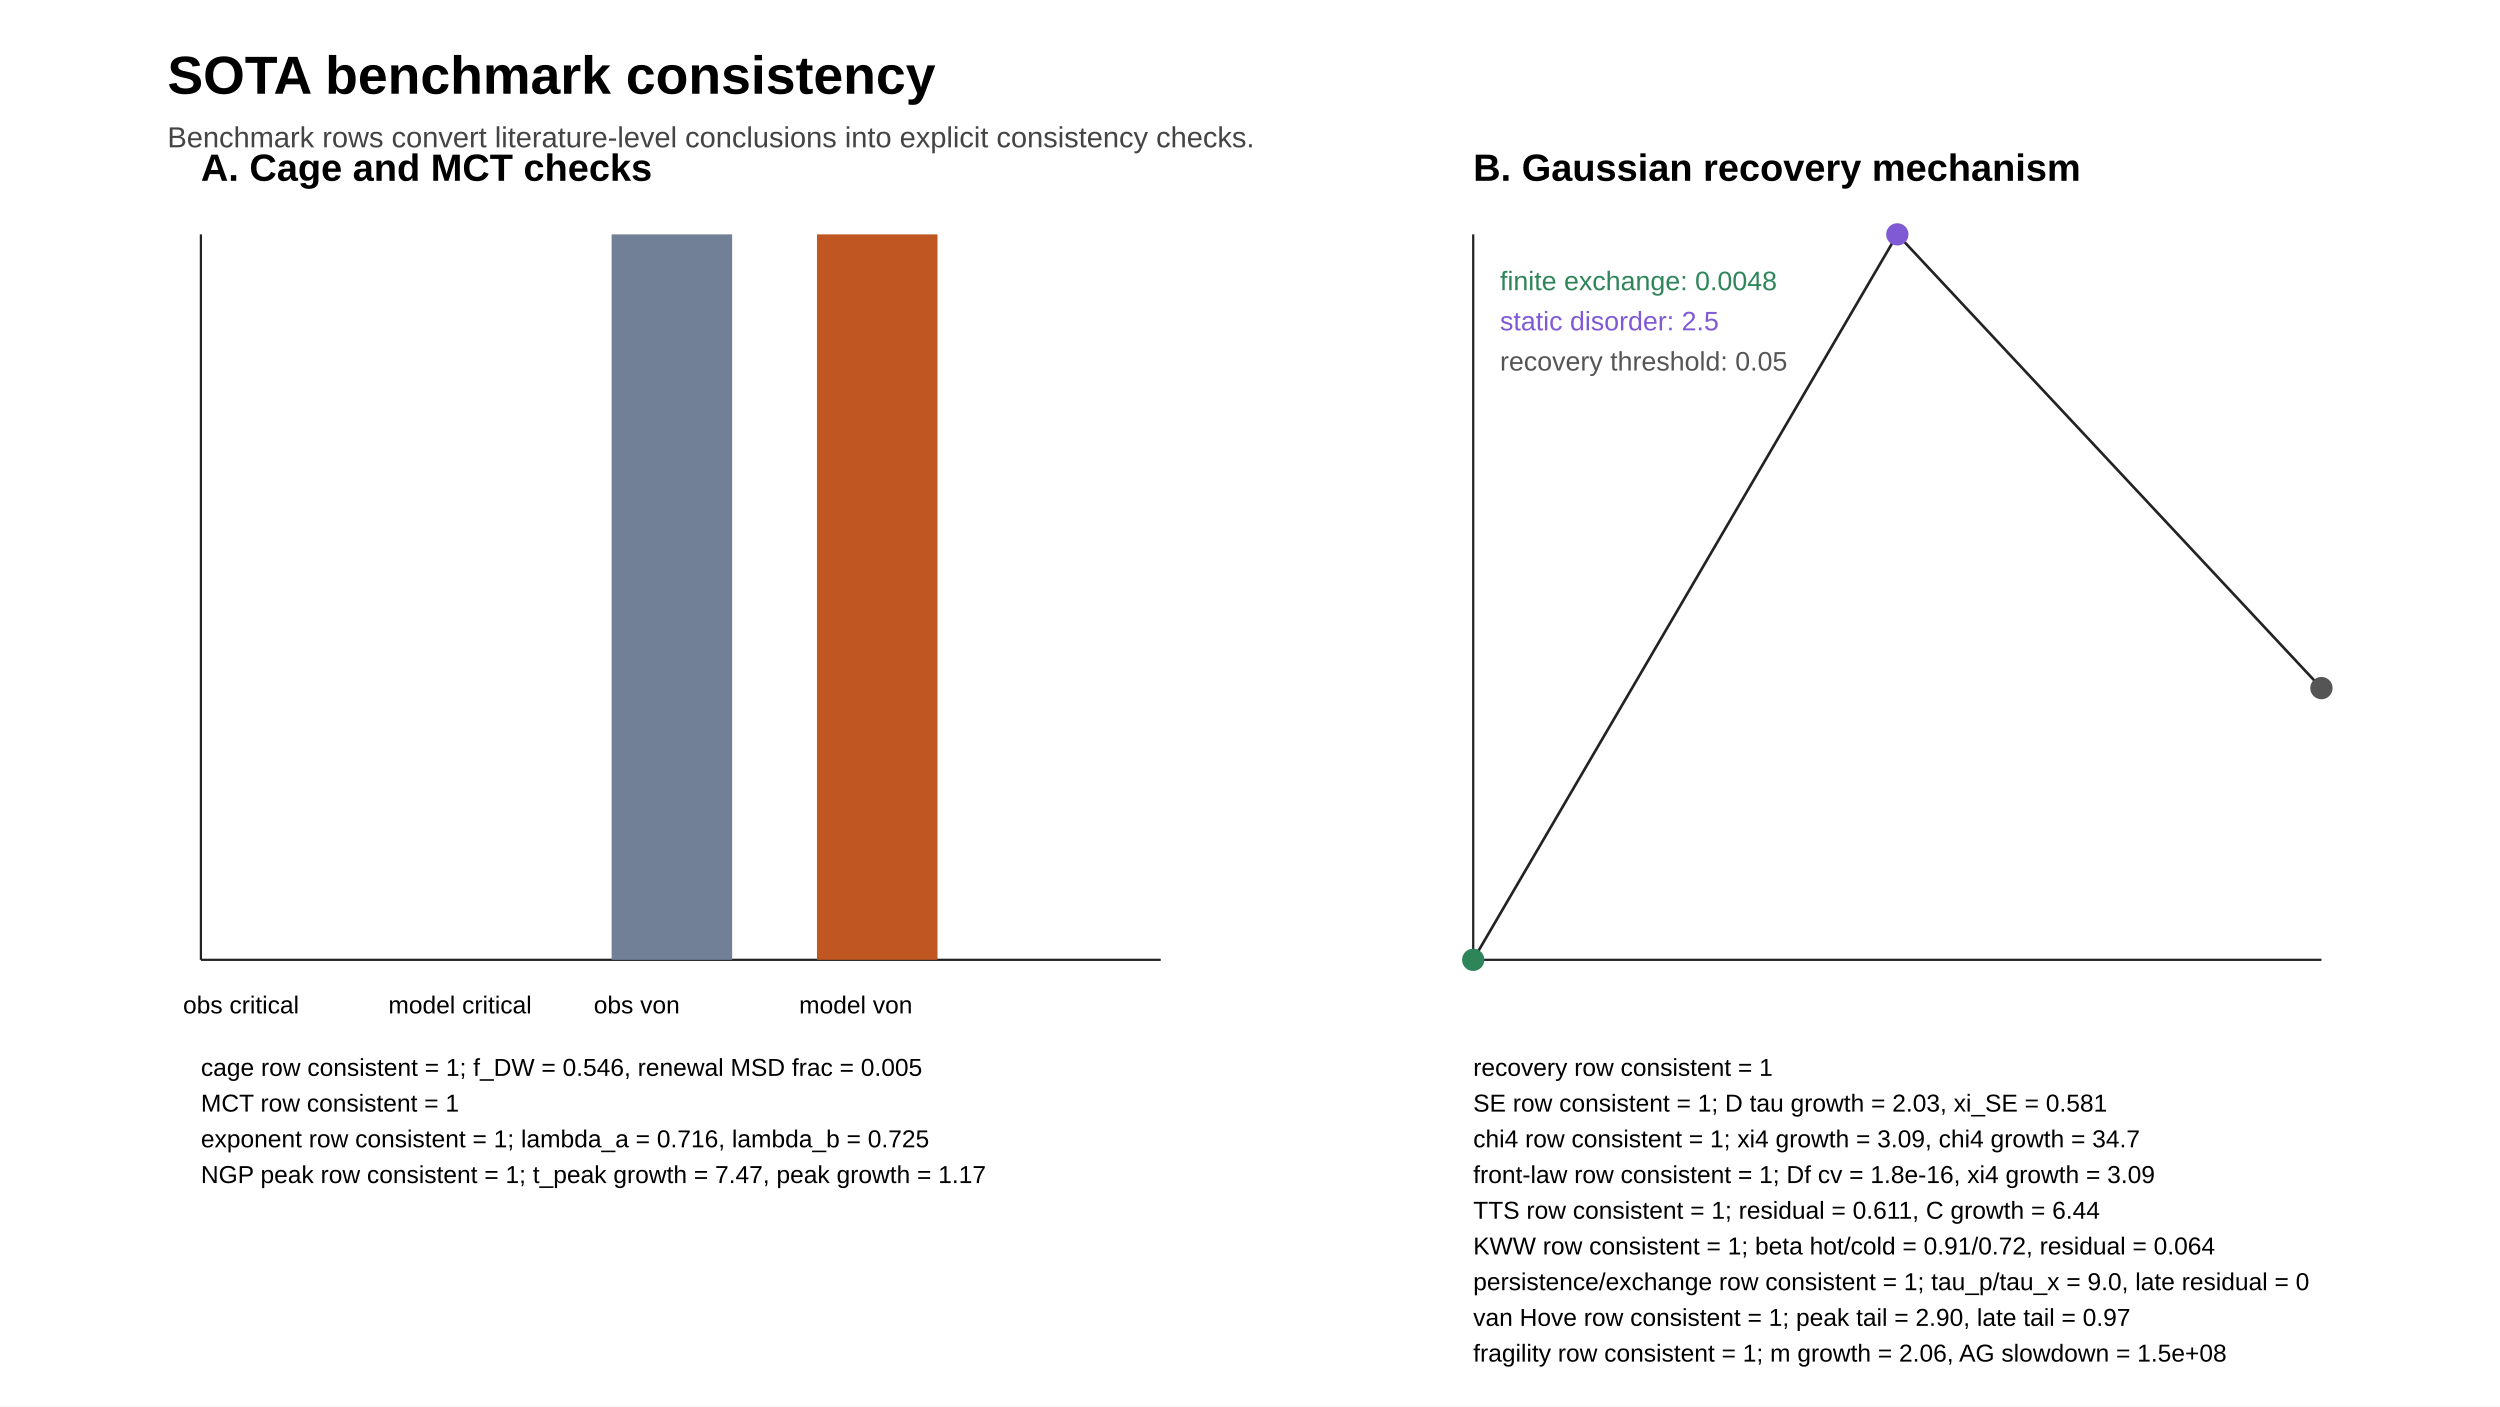
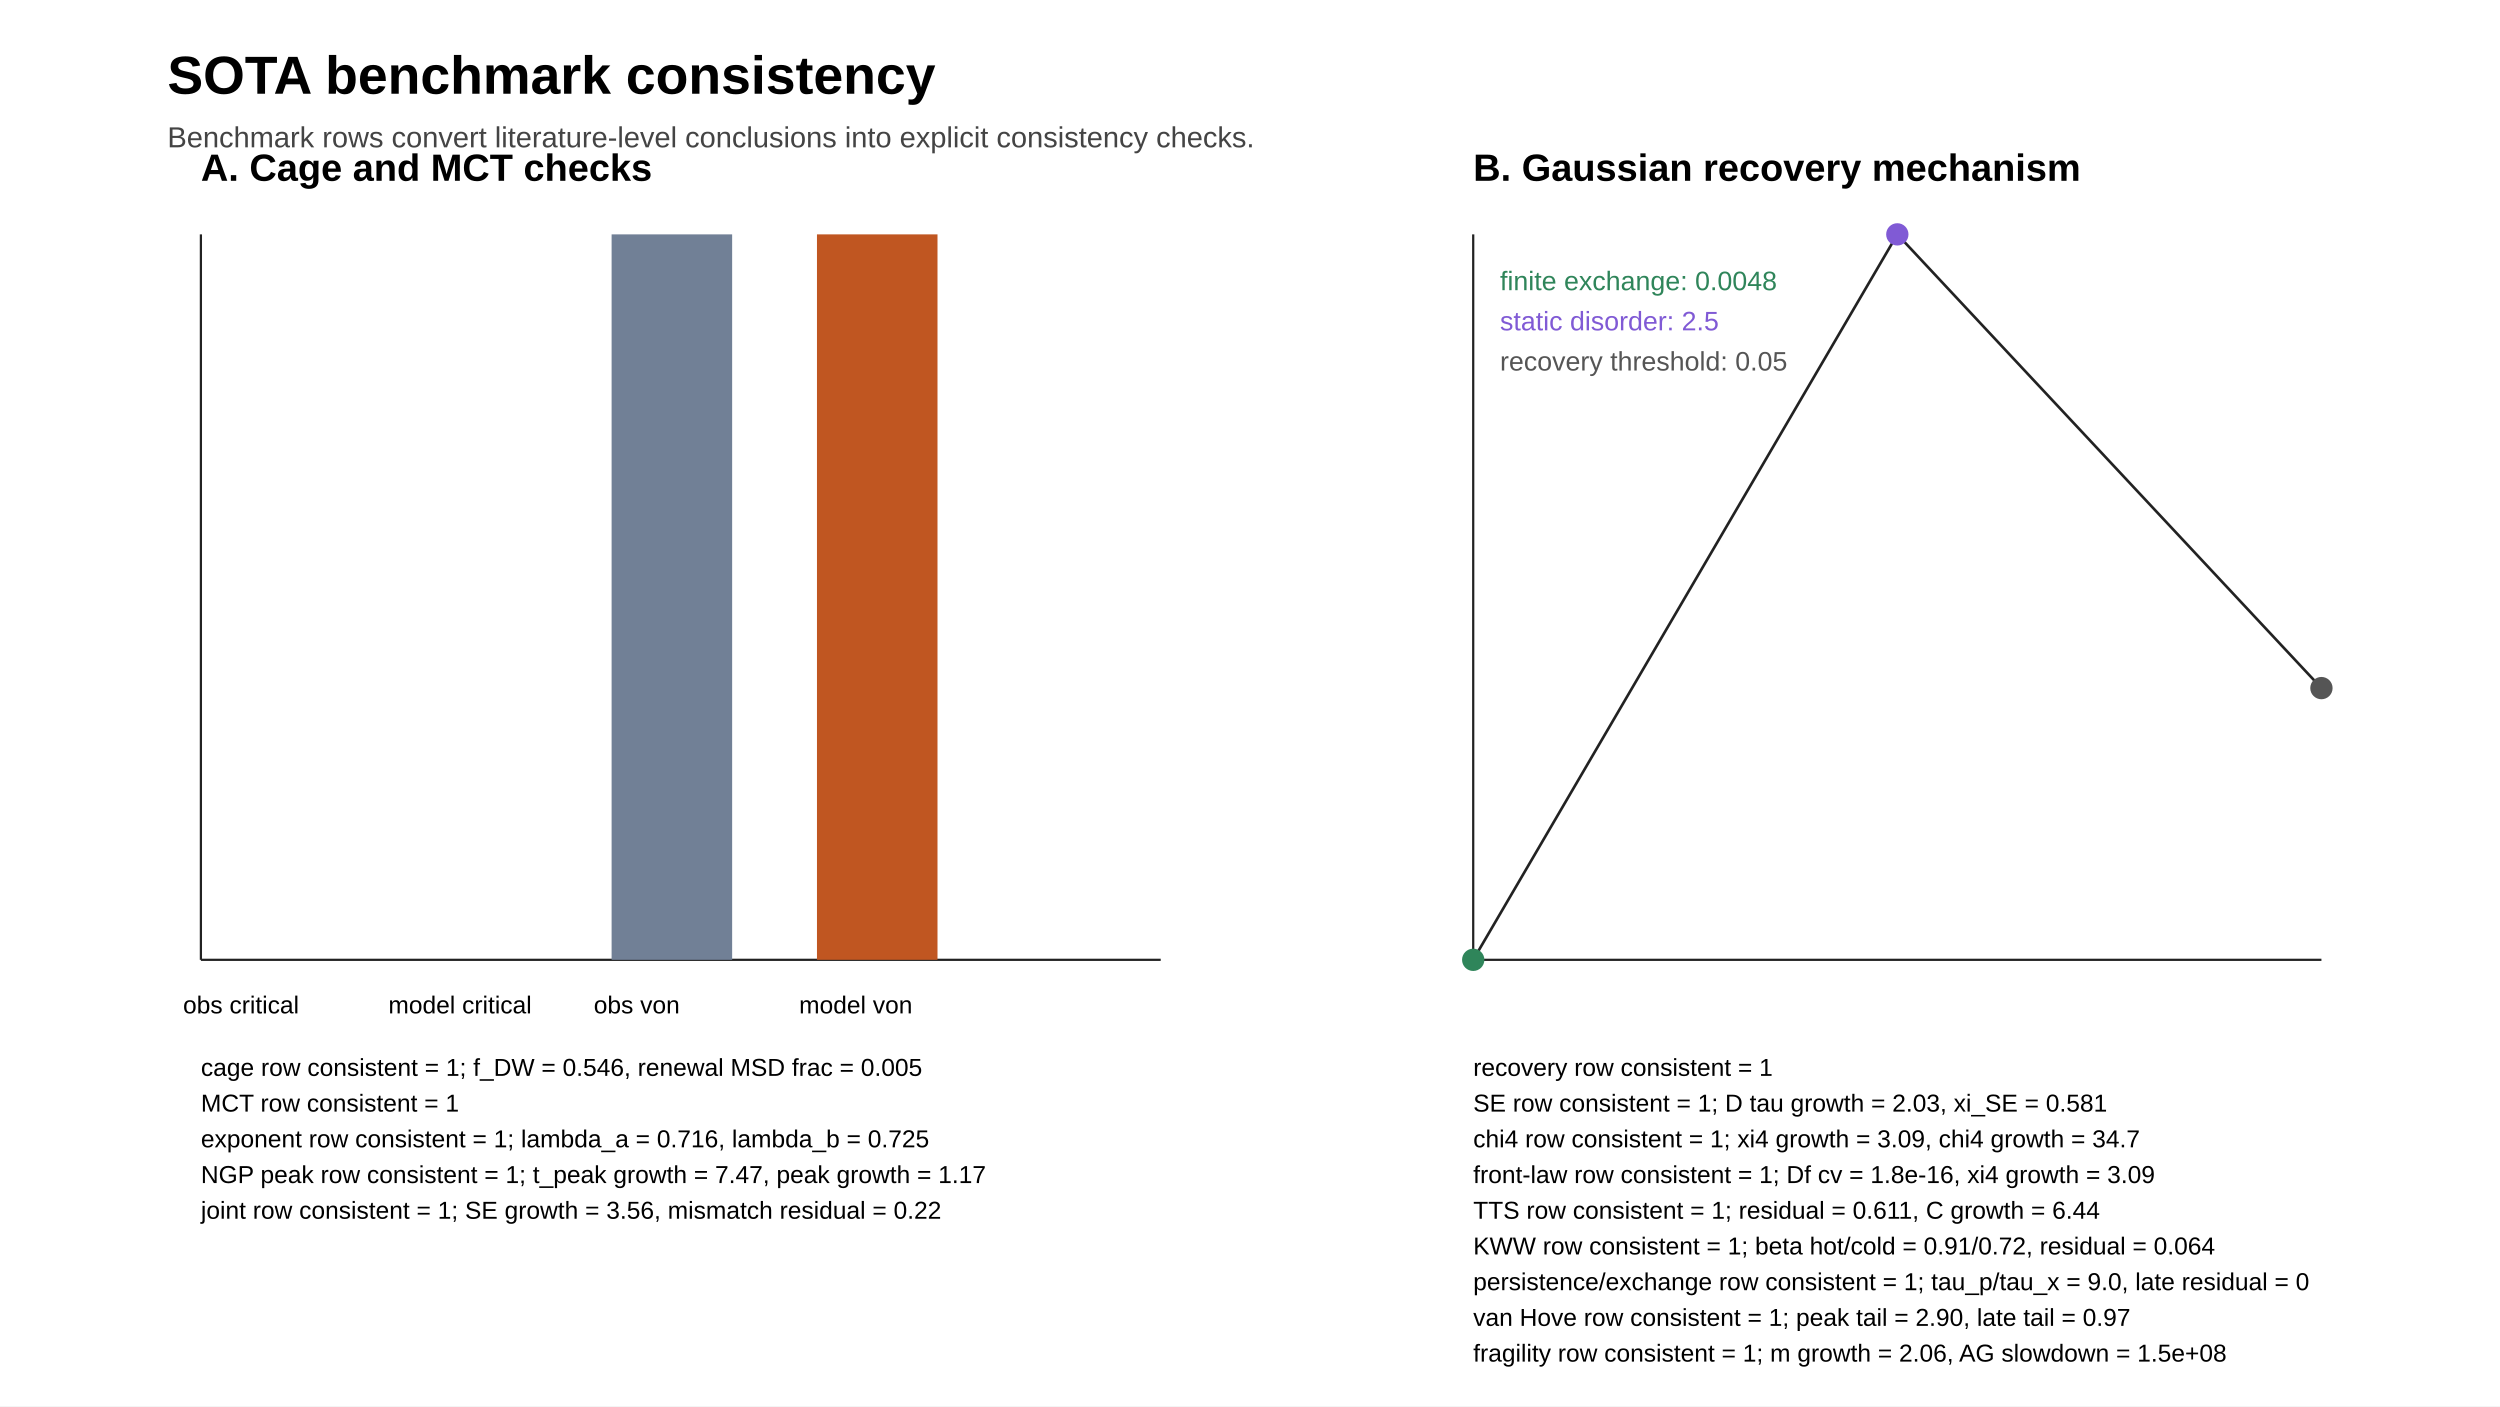
<svg xmlns="http://www.w3.org/2000/svg" width="1120" height="630" viewBox="0 0 1120 630">
  <rect width="100%" height="100%" fill="#ffffff" />
  <text x="75" y="42" font-family="Arial, sans-serif" font-size="24" font-weight="700">SOTA benchmark consistency</text>
  <text x="75" y="66" font-family="Arial, sans-serif" font-size="13" fill="#444">Benchmark rows convert literature-level conclusions into explicit consistency checks.</text>
  <line x1="90" y1="430" x2="520" y2="430" stroke="#222" />
  <line x1="90" y1="430" x2="90" y2="105" stroke="#222" />
  <text x="90" y="81" font-family="Arial, sans-serif" font-size="17" font-weight="700">A. Cage and MCT checks</text>
  <rect x="90" y="430.00" width="54" height="0.00" fill="#718096" />
  <text x="82" y="454" font-family="Arial, sans-serif" font-size="11">obs critical</text>
  <rect x="182" y="430.00" width="54" height="0.00" fill="#2b6cb0" />
  <text x="174" y="454" font-family="Arial, sans-serif" font-size="11">model critical</text>
  <rect x="274" y="105.00" width="54" height="325.00" fill="#718096" />
  <text x="266" y="454" font-family="Arial, sans-serif" font-size="11">obs von</text>
  <rect x="366" y="105.00" width="54" height="325.00" fill="#c05621" />
  <text x="358" y="454" font-family="Arial, sans-serif" font-size="11">model von</text>
  <text x="90" y="482" font-family="Arial, sans-serif" font-size="11">cage row consistent = 1; f_DW = 0.546, renewal MSD frac = 0.005</text>
  <text x="90" y="498" font-family="Arial, sans-serif" font-size="11">MCT row consistent = 1</text>
  <text x="90" y="514" font-family="Arial, sans-serif" font-size="11">exponent row consistent = 1; lambda_a = 0.716, lambda_b = 0.725</text>
  <text x="90" y="530" font-family="Arial, sans-serif" font-size="11">NGP peak row consistent = 1; t_peak growth = 7.47, peak growth = 1.17</text>
+   <text x="90" y="546" font-family="Arial, sans-serif" font-size="11">joint row consistent = 1; SE growth = 3.56, mismatch residual = 0.22</text>
  <line x1="660" y1="430" x2="1040" y2="430" stroke="#222" />
  <line x1="660" y1="430" x2="660" y2="105" stroke="#222" />
  <text x="660" y="81" font-family="Arial, sans-serif" font-size="17" font-weight="700">B. Gaussian recovery mechanism</text>
  <polyline points="660.00,430.00 850.00,105.00 1040.00,308.27" fill="none" stroke="#222222" stroke-width="1.2" stroke-linejoin="round" stroke-linecap="round" />
  <circle cx="660.00" cy="430.00" r="5" fill="#2f855a" />
  <text x="672" y="130" font-family="Arial, sans-serif" font-size="12" fill="#2f855a">finite exchange: 0.0048</text>
  <circle cx="850.00" cy="105.00" r="5" fill="#805ad5" />
  <text x="672" y="148" font-family="Arial, sans-serif" font-size="12" fill="#805ad5">static disorder: 2.5</text>
  <circle cx="1040.00" cy="308.27" r="5" fill="#555555" />
  <text x="672" y="166" font-family="Arial, sans-serif" font-size="12" fill="#555555">recovery threshold: 0.05</text>
  <text x="660" y="482" font-family="Arial, sans-serif" font-size="11">recovery row consistent = 1</text>
  <text x="660" y="498" font-family="Arial, sans-serif" font-size="11">SE row consistent = 1; D tau growth = 2.03, xi_SE = 0.581</text>
  <text x="660" y="514" font-family="Arial, sans-serif" font-size="11">chi4 row consistent = 1; xi4 growth = 3.09, chi4 growth = 34.7</text>
  <text x="660" y="530" font-family="Arial, sans-serif" font-size="11">front-law row consistent = 1; Df cv = 1.8e-16, xi4 growth = 3.09</text>
  <text x="660" y="546" font-family="Arial, sans-serif" font-size="11">TTS row consistent = 1; residual = 0.611, C growth = 6.44</text>
  <text x="660" y="562" font-family="Arial, sans-serif" font-size="11">KWW row consistent = 1; beta hot/cold = 0.91/0.72, residual = 0.064</text>
  <text x="660" y="578" font-family="Arial, sans-serif" font-size="11">persistence/exchange row consistent = 1; tau_p/tau_x = 9.0, late residual = 0</text>
  <text x="660" y="594" font-family="Arial, sans-serif" font-size="11">van Hove row consistent = 1; peak tail = 2.90, late tail = 0.97</text>
  <text x="660" y="610" font-family="Arial, sans-serif" font-size="11">fragility row consistent = 1; m growth = 2.06, AG slowdown = 1.5e+08</text>
</svg>
